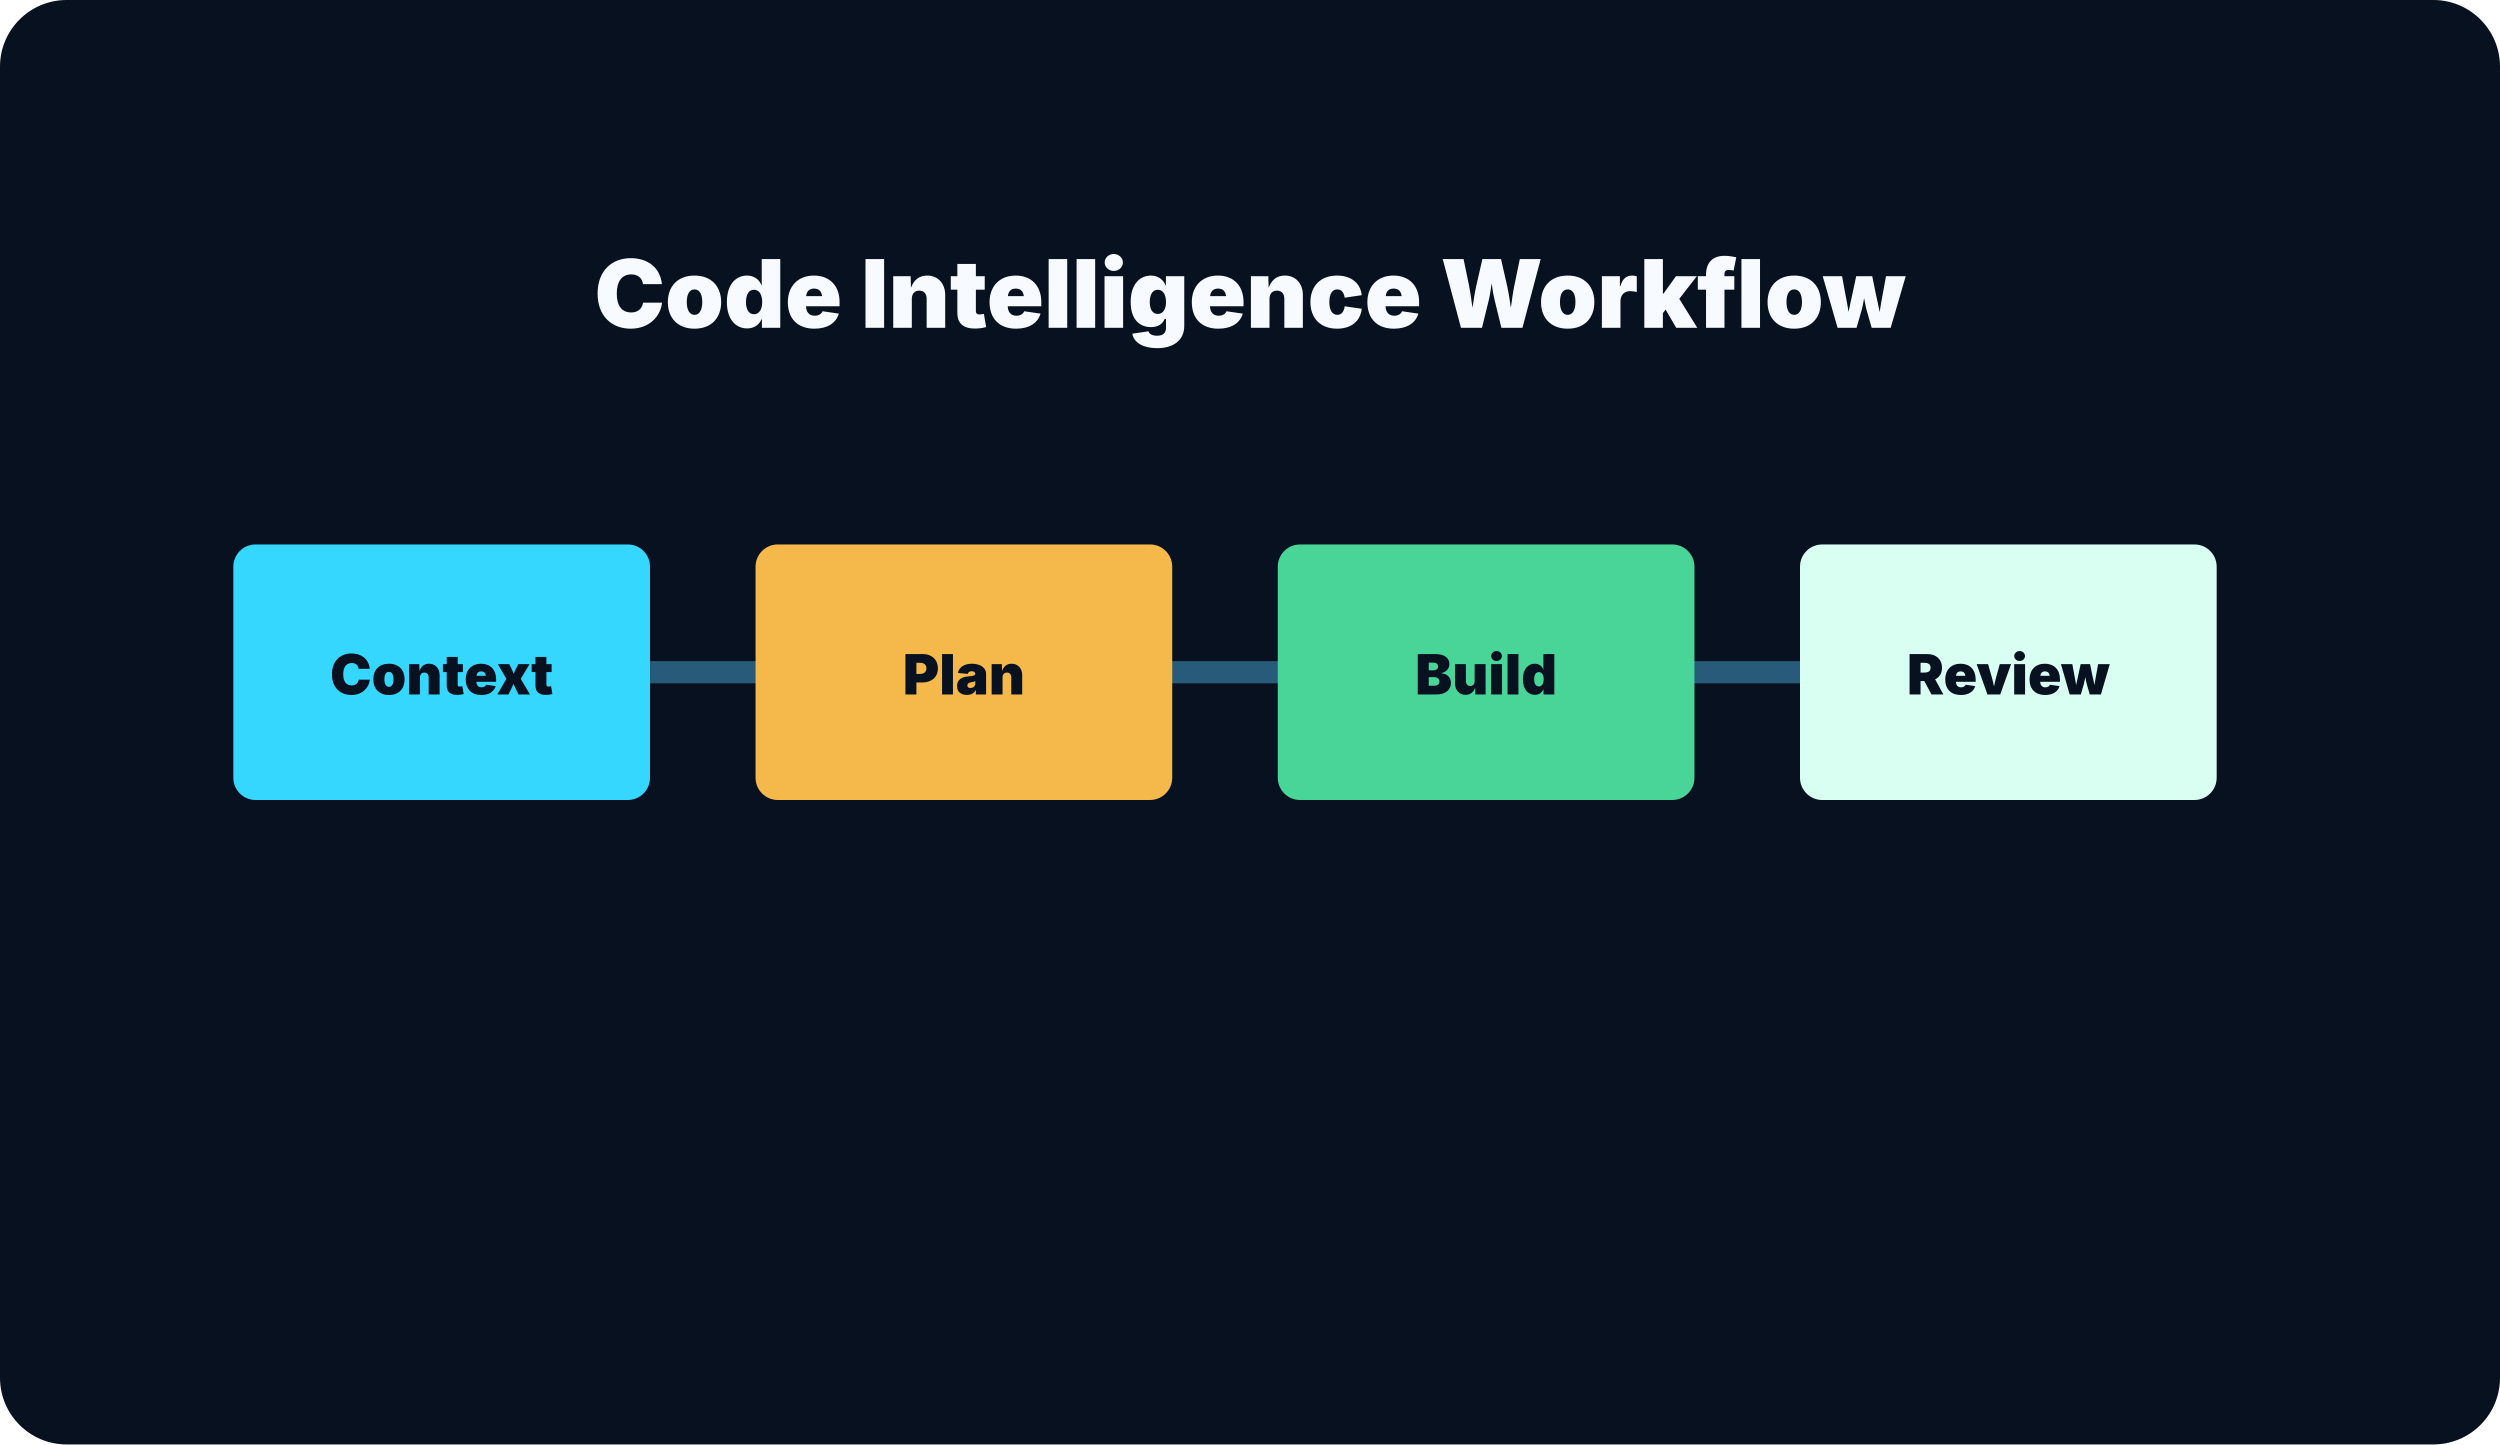
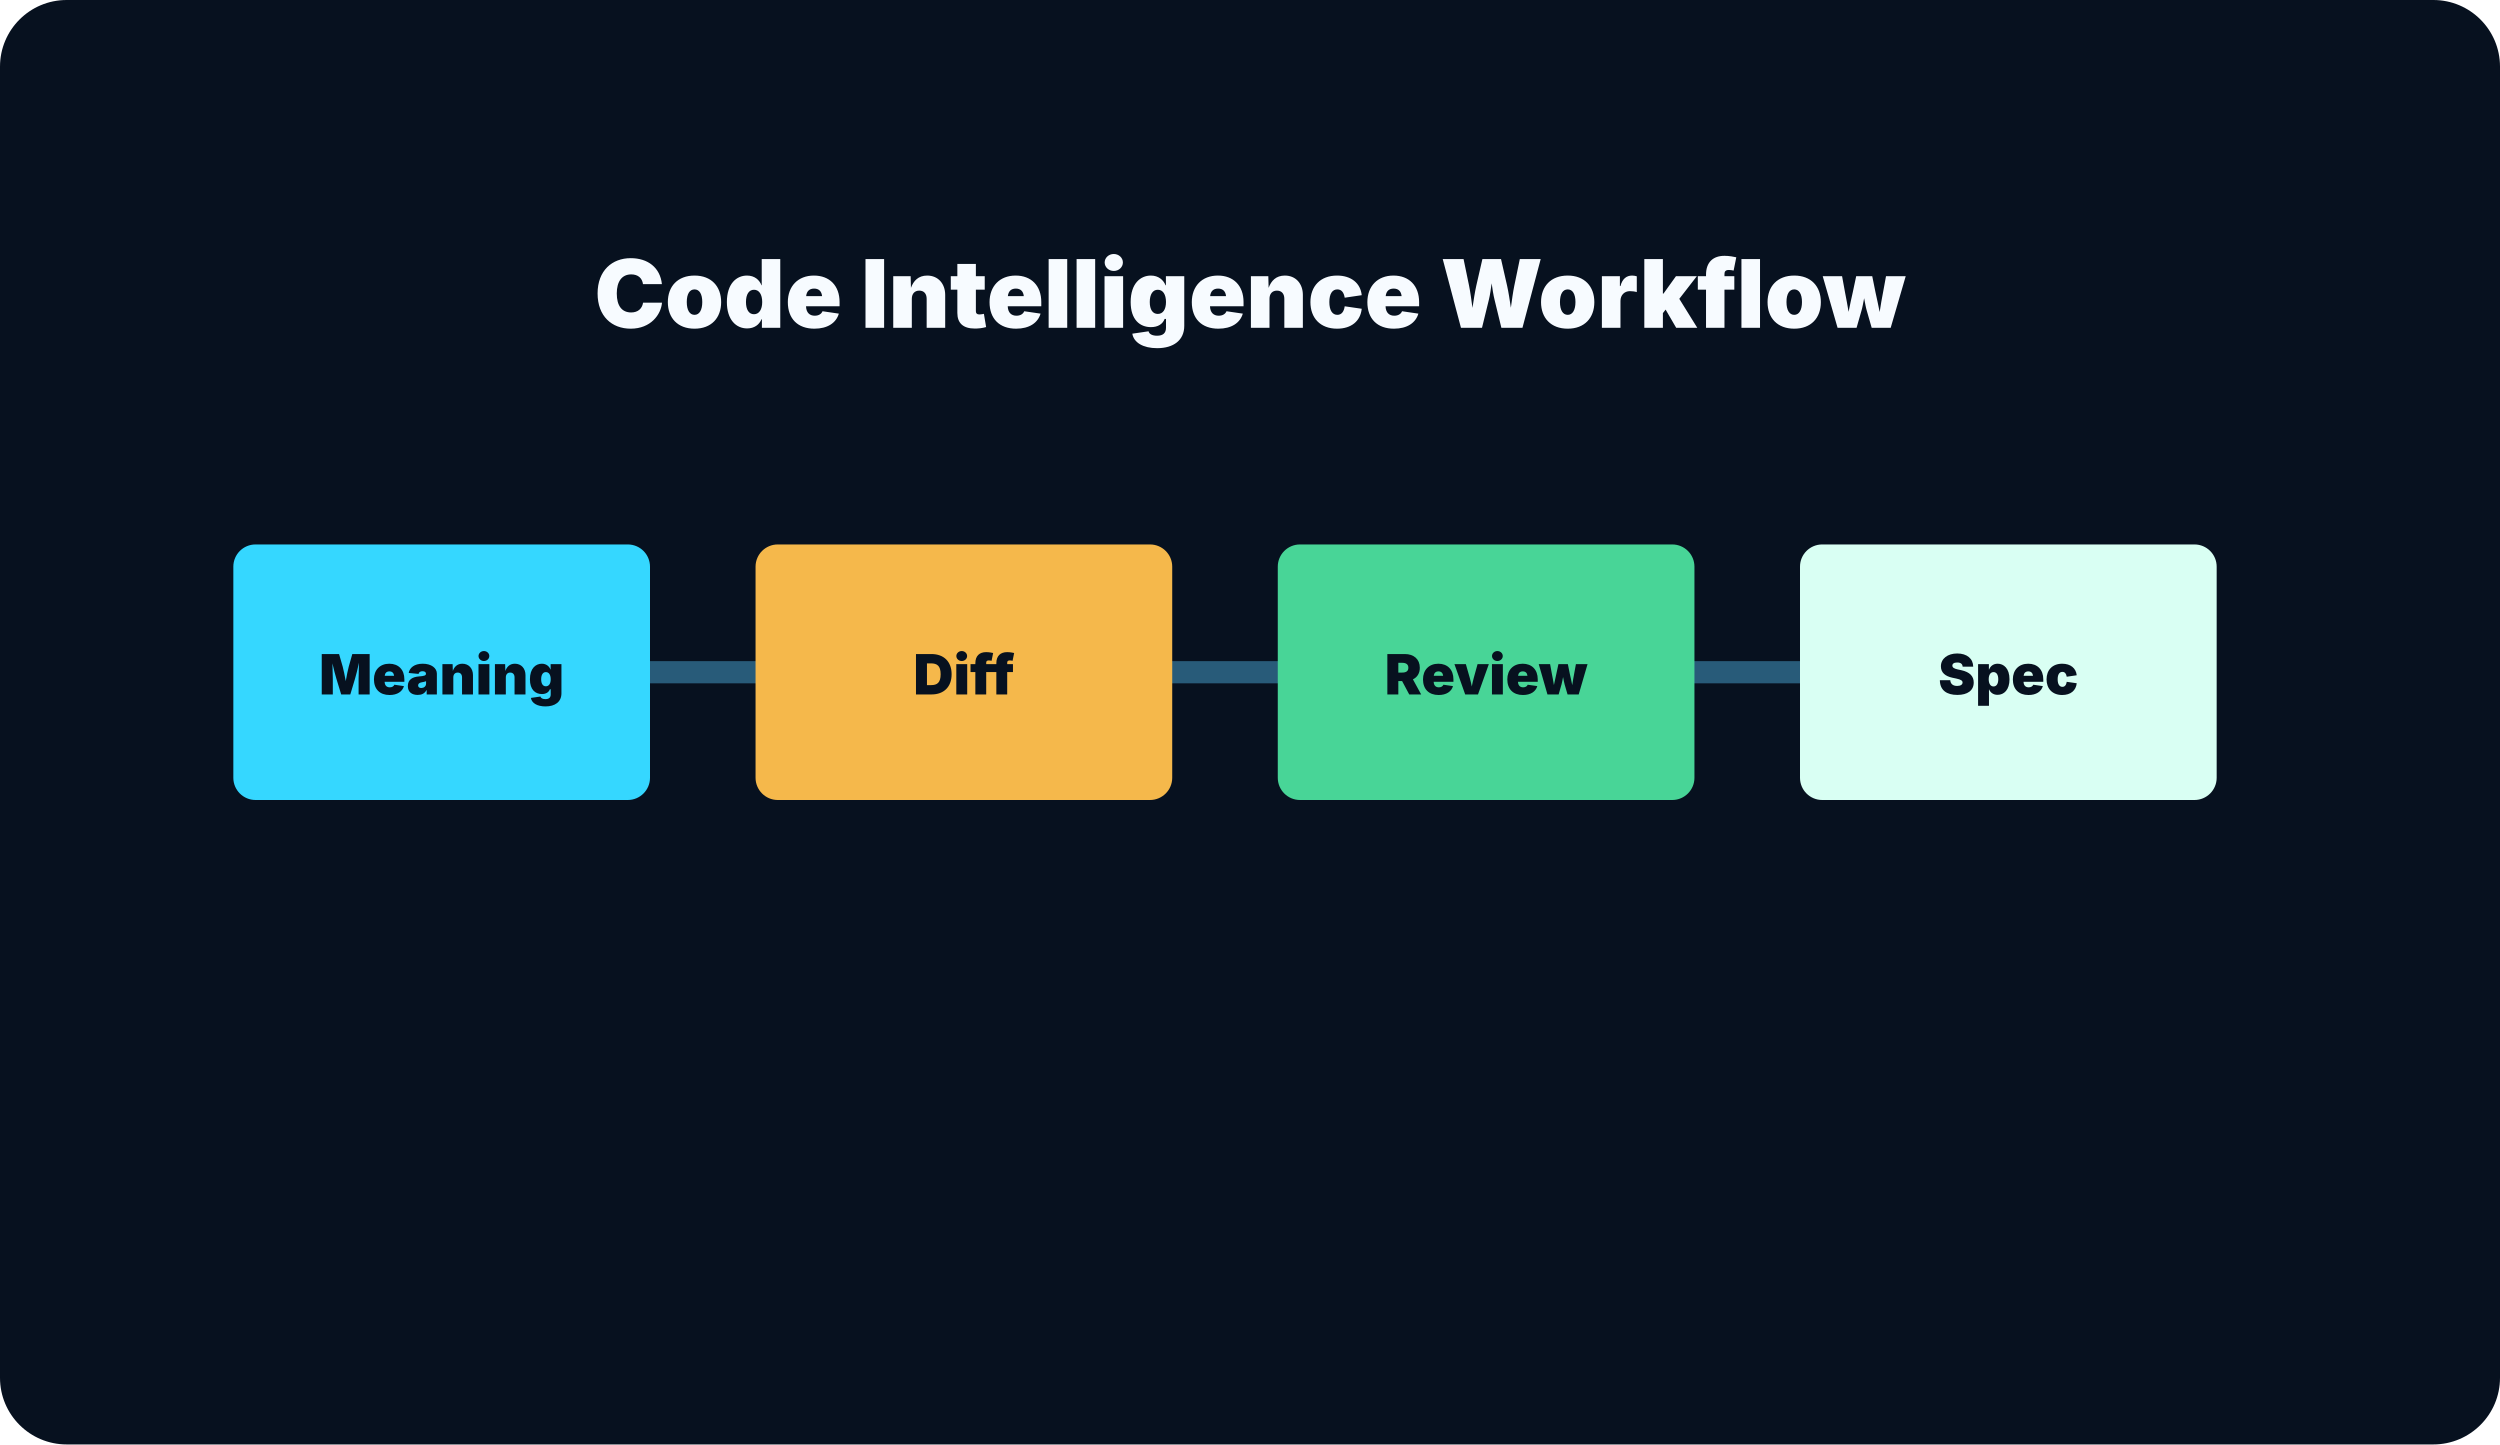
<svg xmlns="http://www.w3.org/2000/svg" viewBox="0 0 900 520" role="img">
  <rect width="900" height="520" rx="24" fill="#07111f" />
  <text x="450" y="118" text-anchor="middle" font-family="Inter, Arial, sans-serif" font-size="34" font-weight="900" fill="#f7fbff">Code Intelligence Workflow</text>
  <path d="M130 242h640" stroke="#285b79" stroke-width="8" stroke-linecap="round" />
  <rect x="84" y="196" width="150" height="92" rx="8" fill="#35d7ff" />
-   <text x="159" y="250" text-anchor="middle" font-family="Inter, Arial, sans-serif" font-size="20" font-weight="850" fill="#07111f">Context</text>
+   <text x="159" y="250" text-anchor="middle" font-family="Inter, Arial, sans-serif" font-size="20" font-weight="850" fill="#07111f">Meaning</text>
  <rect x="272" y="196" width="150" height="92" rx="8" fill="#f5b84b" />
-   <text x="347" y="250" text-anchor="middle" font-family="Inter, Arial, sans-serif" font-size="20" font-weight="850" fill="#07111f">Plan</text>
+   <text x="347" y="250" text-anchor="middle" font-family="Inter, Arial, sans-serif" font-size="20" font-weight="850" fill="#07111f">Diff</text>
  <rect x="460" y="196" width="150" height="92" rx="8" fill="#48d597" />
-   <text x="535" y="250" text-anchor="middle" font-family="Inter, Arial, sans-serif" font-size="20" font-weight="850" fill="#07111f">Build</text>
+   <text x="535" y="250" text-anchor="middle" font-family="Inter, Arial, sans-serif" font-size="20" font-weight="850" fill="#07111f">Review</text>
  <rect x="648" y="196" width="150" height="92" rx="8" fill="#d9fff3" />
-   <text x="723" y="250" text-anchor="middle" font-family="Inter, Arial, sans-serif" font-size="20" font-weight="850" fill="#07111f">Review</text>
+   <text x="723" y="250" text-anchor="middle" font-family="Inter, Arial, sans-serif" font-size="20" font-weight="850" fill="#07111f">Spec</text>
</svg>
